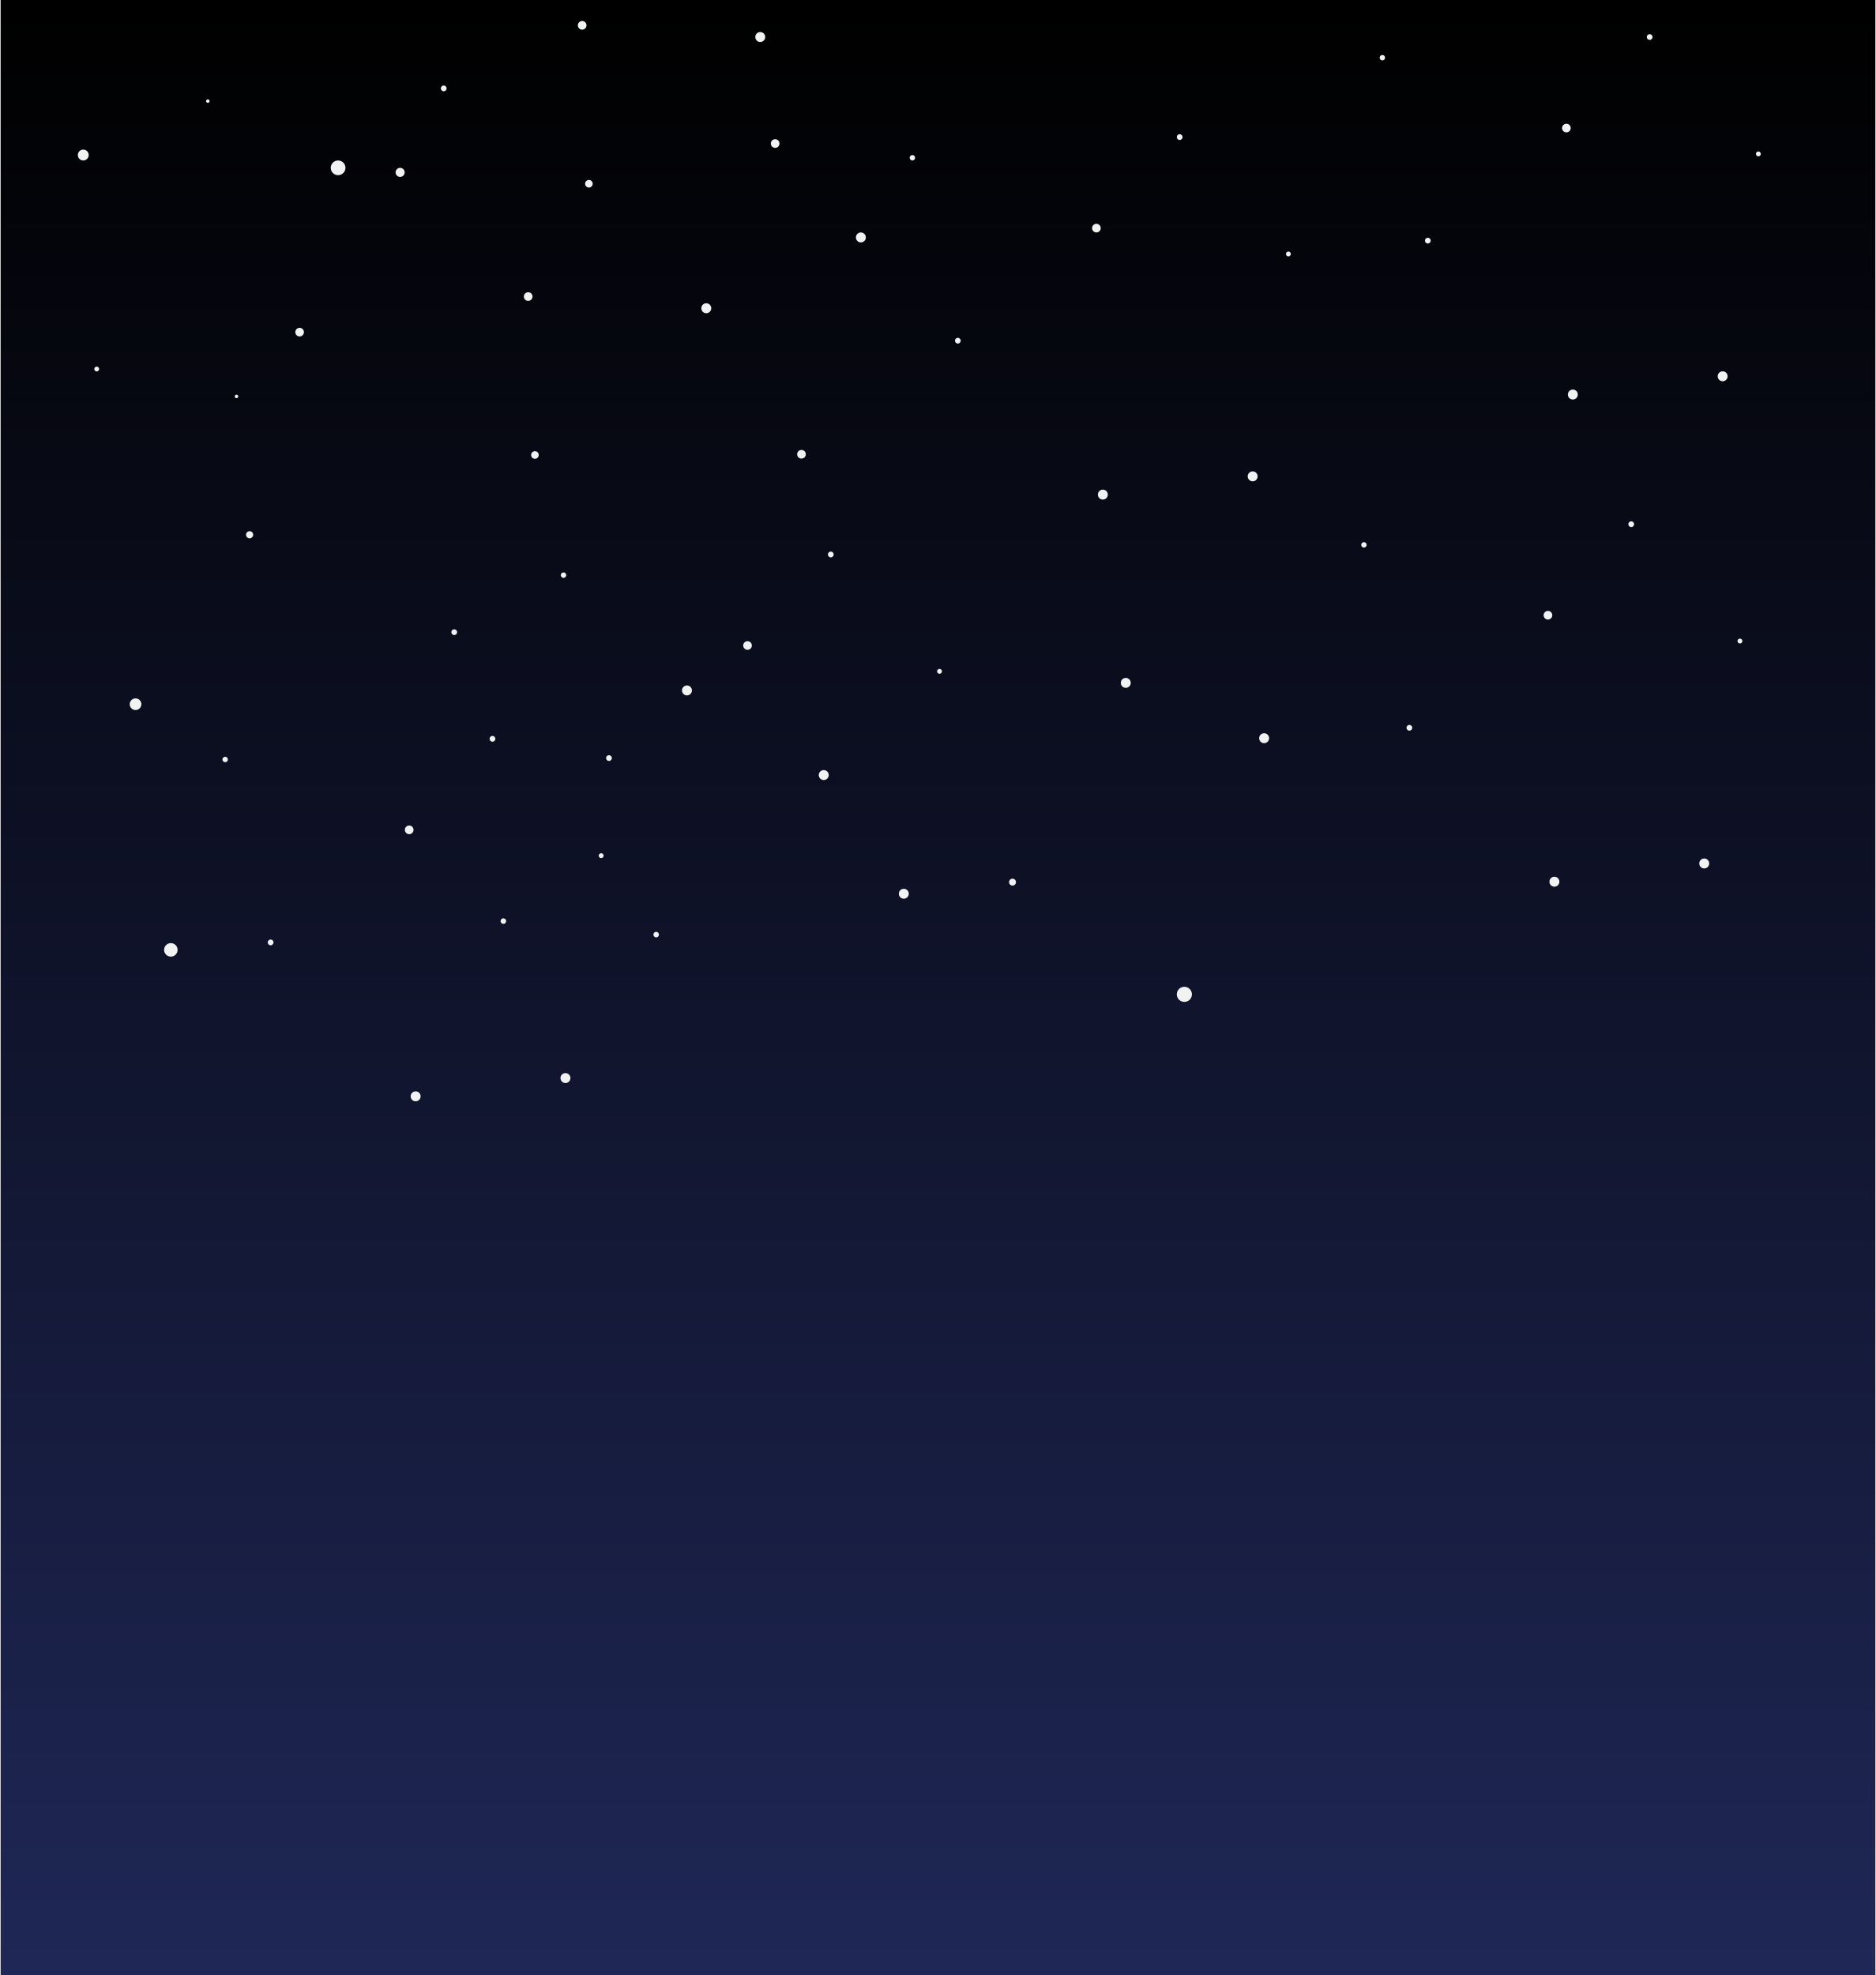
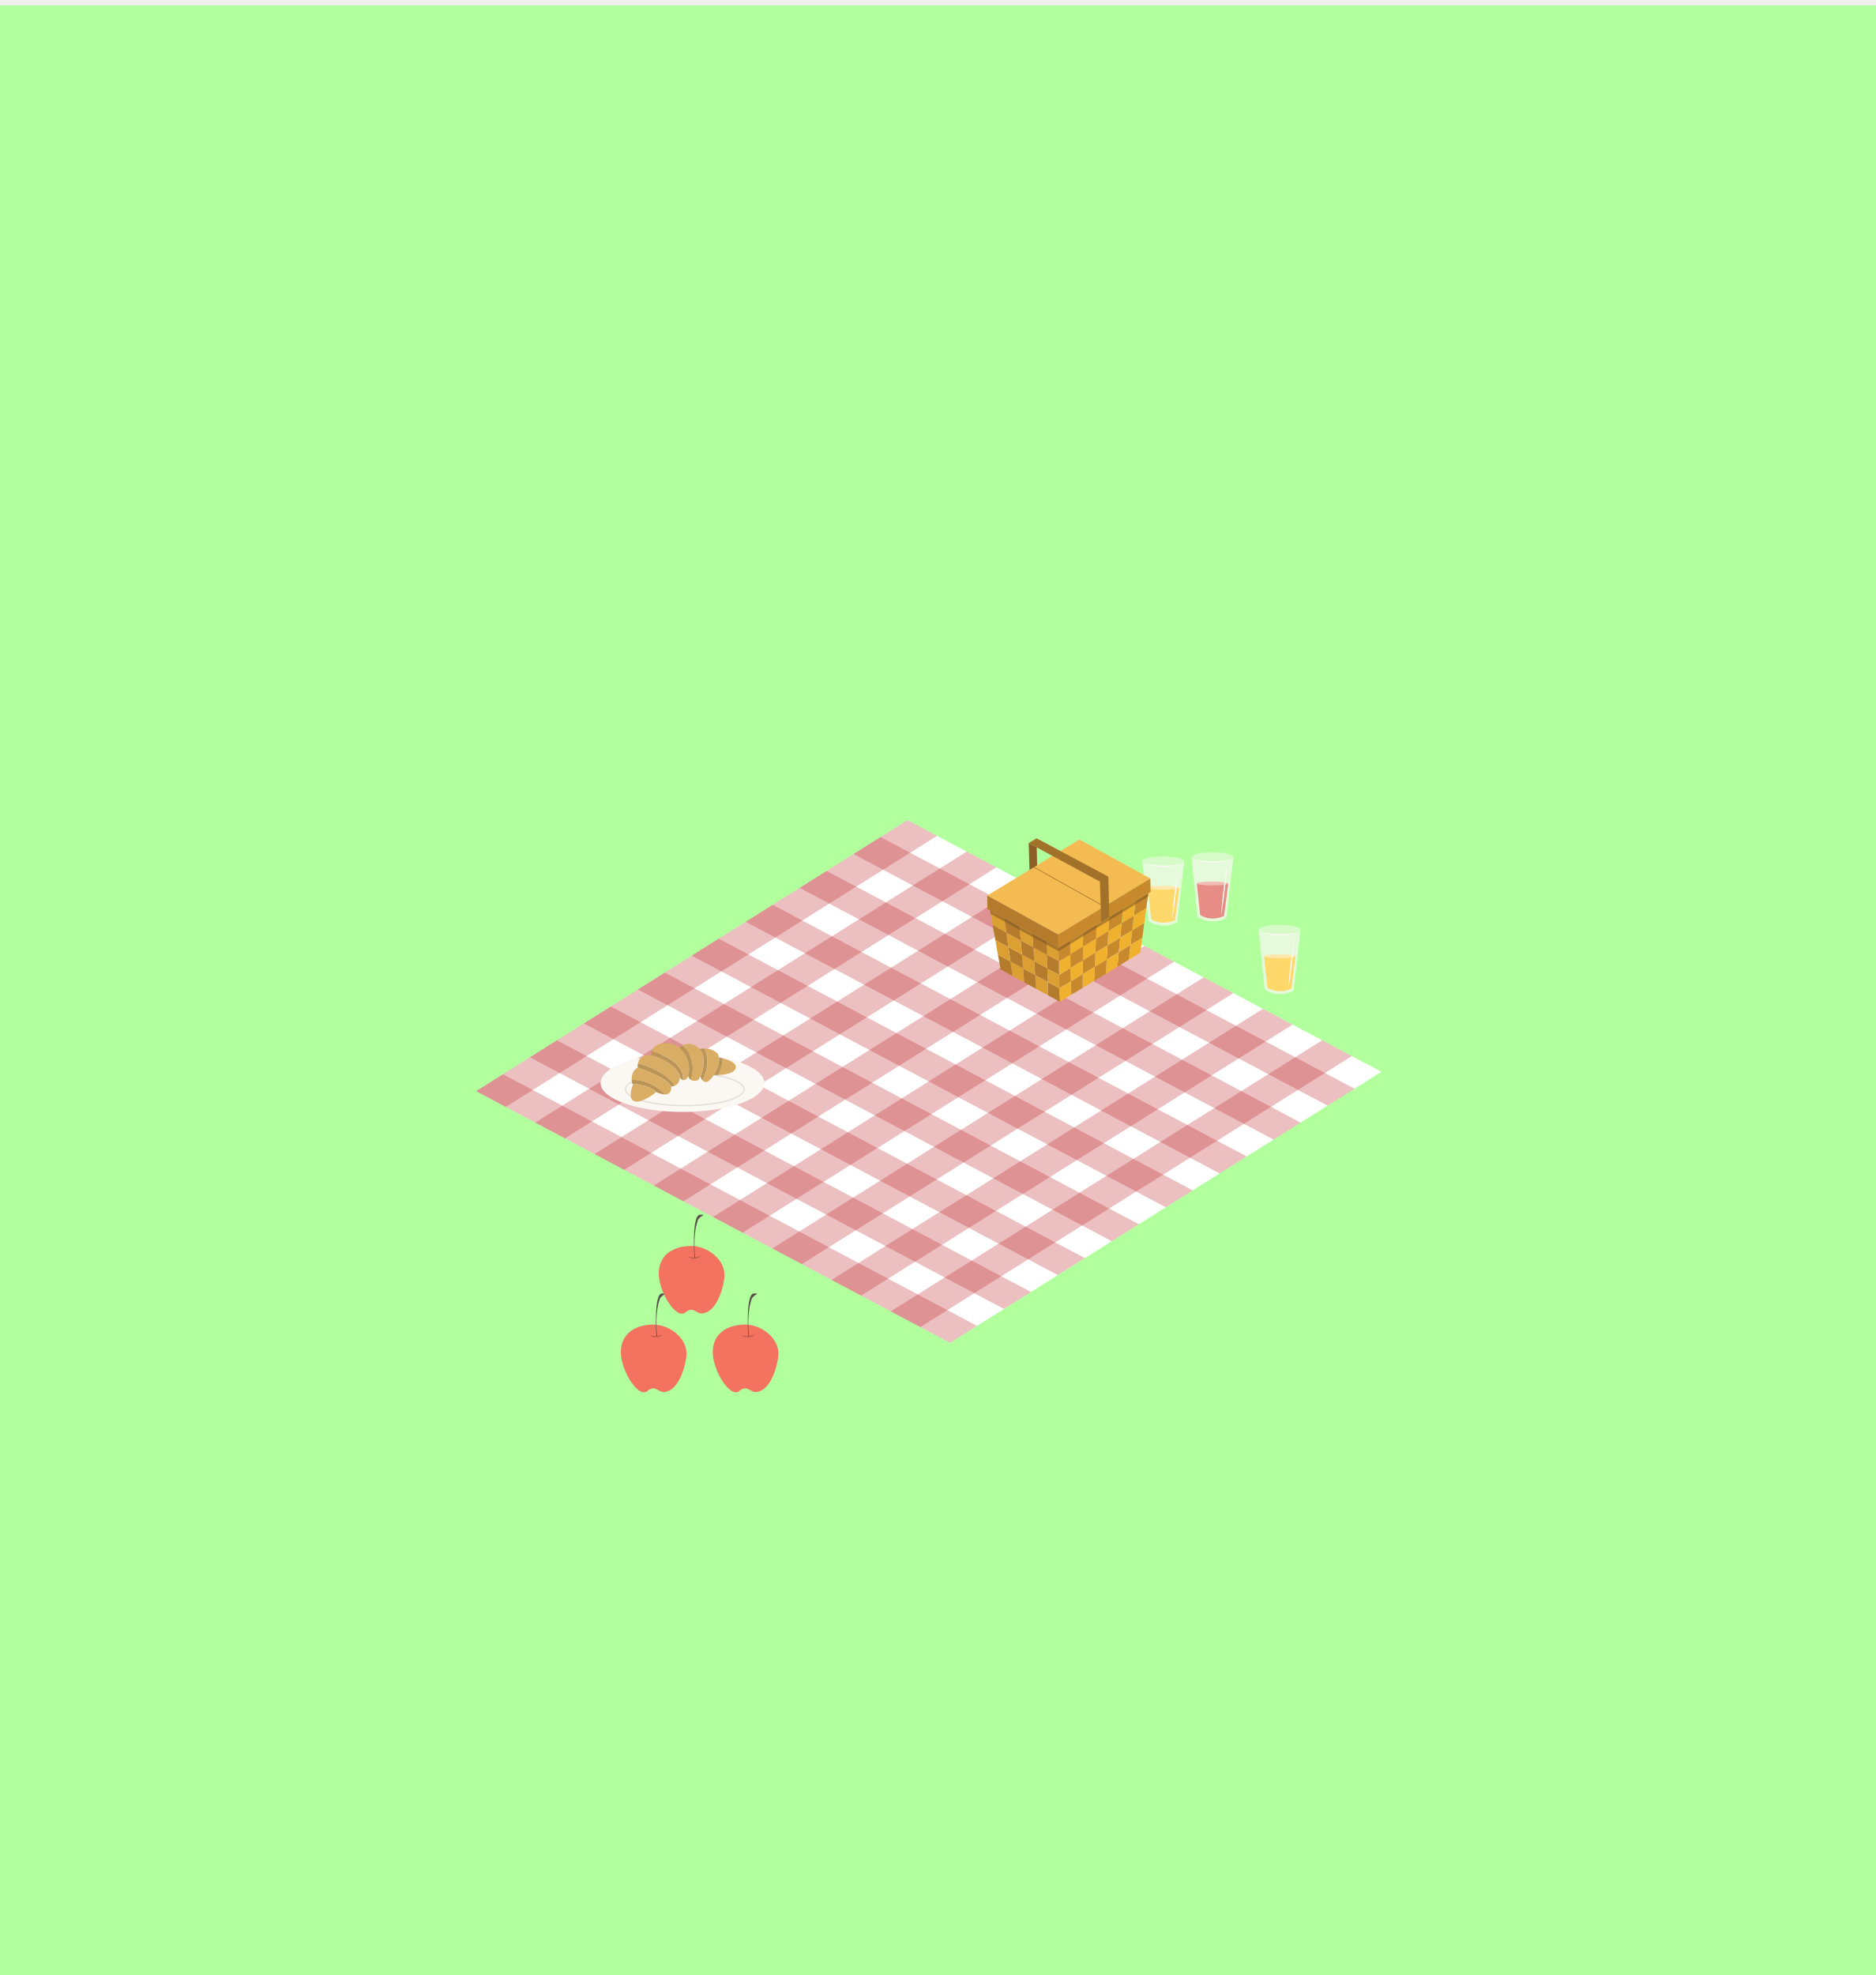
<svg xmlns="http://www.w3.org/2000/svg" version="1.1" id="Layer_1" x="0px" y="0px" viewBox="0 0 1425 1500" style="enable-background:new 0 0 1425 1500;" xml:space="preserve">
  <style type="text/css">
- 	.st0{fill:url(#SVGID_1_);}
- 	.st1{fill:url(#SVGID_2_);}
- 	.st2{fill:url(#SVGID_3_);}
- 	.st3{fill:url(#SVGID_4_);}
- 	.st4{fill:url(#SVGID_5_);}
- 	.st5{fill:url(#SVGID_6_);}
- 	.st6{fill:#F1F2F2;}
+ 	.st0{fill:#B2FF9D;}
+ 	.st1{fill:#FFFFFF;}
+ 	.st2{opacity:0.3;}
+ 	.st3{fill:#C0272D;}
+ 	.st4{fill:#F37360;}
+ 	.st5{fill:#5A4E4A;}
+ 	.st6{fill:#BF5A4B;}
+ 	.st7{opacity:0.7;fill:#FBF8F3;}
+ 	.st8{opacity:0.5;fill:#FBF8F3;}
+ 	.st9{fill:#FBF8F3;}
+ 	.st10{fill:#FFD86C;}
+ 	.st11{fill:#FFE8AE;}
+ 	.st12{fill:#E88D85;}
+ 	.st13{fill:#F1BBB6;}
+ 	.st14{fill:#C7892B;}
+ 	.st15{fill:#F0B12F;}
+ 	.st16{fill:#B47B2C;}
+ 	.st17{fill:#DB9F32;}
+ 	.st18{opacity:0.56;fill:#7F5522;}
+ 	.st19{fill:none;}
+ 	.st20{fill:#F5BB53;}
+ 	.st21{fill:#8C5D25;}
+ 	.st22{fill:#A2712A;}
+ 	.st23{fill:none;stroke:#A2712A;stroke-width:0.5;stroke-linejoin:round;stroke-miterlimit:10;}
+ 	.st24{fill:none;stroke:#E3DFDA;stroke-miterlimit:10;}
+ 	.st25{fill:#DAAD65;}
+ 	.st26{fill:#BB9557;}
</style>
-   <linearGradient id="SVGID_1_" gradientUnits="userSpaceOnUse" x1="-1081" y1="1178.5" x2="419" y2="1178.5" gradientTransform="matrix(6.123234e-17 -1 1 6.123234e-17 -466 419)">
-     <stop offset="0" style="stop-color:#1F2756" />
-     <stop offset="1" style="stop-color:#000000" />
-   </linearGradient>
-   <polygon class="st0" points="1424.5,0 1424.5,1500 0.5,1500 0.5,0 " />
-   <path class="st6" d="M841.5,375.65c0,2.09-1.69,3.78-3.78,3.78c-2.09,0-3.78-1.69-3.78-3.78c0-2.09,1.69-3.78,3.78-3.78  C839.81,371.87,841.5,373.56,841.5,375.65z" />
-   <path class="st6" d="M771.73,669.98c0,1.45-1.18,2.63-2.63,2.63c-1.45,0-2.63-1.18-2.63-2.63c0-1.45,1.18-2.63,2.63-2.63  C770.55,667.36,771.73,668.53,771.73,669.98z" />
-   <circle class="st6" cx="102.96" cy="534.85" r="4.43" />
-   <path class="st6" d="M180.96,301.08c0,0.73-0.59,1.32-1.32,1.32c-0.73,0-1.32-0.59-1.32-1.32c0-0.73,0.59-1.32,1.32-1.32  C180.37,299.77,180.96,300.36,180.96,301.08z" />
-   <path class="st6" d="M159.19,76.8c0,0.73-0.59,1.32-1.32,1.32c-0.73,0-1.32-0.59-1.32-1.32c0-0.73,0.59-1.32,1.32-1.32  C158.6,75.48,159.19,76.07,159.19,76.8z" />
-   <path class="st6" d="M230.87,252.26c0,1.81-1.47,3.28-3.28,3.28c-1.81,0-3.28-1.47-3.28-3.28s1.47-3.28,3.28-3.28  C229.4,248.98,230.87,250.45,230.87,252.26z" />
-   <path class="st6" d="M75.27,280.27c0,1.01-0.82,1.83-1.83,1.83c-1.01,0-1.83-0.82-1.83-1.83c0-1.01,0.82-1.83,1.83-1.83  C74.45,278.44,75.27,279.26,75.27,280.27z" />
-   <circle class="st6" cx="382.36" cy="699.57" r="2.11" />
-   <circle class="st6" cx="189.6" cy="406.14" r="2.71" />
-   <circle class="st6" cx="256.82" cy="127.47" r="5.59" />
-   <circle class="st6" cx="303.94" cy="130.92" r="3.45" />
-   <circle class="st6" cx="832.82" cy="173.26" r="3.29" />
-   <path class="st6" d="M955.3,361.79c0,2.09-1.69,3.78-3.78,3.78c-2.09,0-3.78-1.69-3.78-3.78c0-2.09,1.69-3.78,3.78-3.78  C953.61,358.01,955.3,359.7,955.3,361.79z" />
-   <path class="st6" d="M905.38,755.2c0,3.17-2.57,5.75-5.75,5.75c-3.17,0-5.75-2.57-5.75-5.75c0-3.17,2.57-5.75,5.75-5.75  C902.81,749.45,905.38,752.03,905.38,755.2z" />
-   <circle class="st6" cx="406.33" cy="345.56" r="2.89" />
-   <path class="st6" d="M134.9,721.42c0,2.83-2.3,5.13-5.13,5.13c-2.83,0-5.13-2.3-5.13-5.13s2.3-5.13,5.13-5.13  C132.6,716.29,134.9,718.59,134.9,721.42z" />
-   <path class="st6" d="M67.38,117.75c0,2.28-1.85,4.13-4.13,4.13c-2.28,0-4.13-1.85-4.13-4.13s1.85-4.13,4.13-4.13  C65.54,113.62,67.38,115.47,67.38,117.75z" />
-   <path class="st6" d="M695.1,119.82c0,1.14-0.92,2.06-2.06,2.06c-1.14,0-2.07-0.92-2.07-2.06s0.92-2.06,2.07-2.06  C694.17,117.75,695.1,118.68,695.1,119.82z" />
-   <path class="st6" d="M898.26,104.12c0,1.21-0.98,2.19-2.19,2.19c-1.21,0-2.19-0.98-2.19-2.19c0-1.21,0.98-2.19,2.19-2.19  C897.28,101.93,898.26,102.91,898.26,104.12z" />
-   <path class="st6" d="M729.75,258.75c0,1.21-0.98,2.19-2.19,2.19s-2.19-0.98-2.19-2.19c0-1.21,0.98-2.19,2.19-2.19  S729.75,257.55,729.75,258.75z" />
-   <circle class="st6" cx="608.8" cy="345.01" r="3.29" />
-   <path class="st6" d="M540.27,234.11c0,2.09-1.69,3.78-3.78,3.78c-2.09,0-3.78-1.69-3.78-3.78c0-2.09,1.69-3.78,3.78-3.78  C538.58,230.33,540.27,232.02,540.27,234.11z" />
-   <path class="st6" d="M657.7,180.33c0,2.09-1.69,3.78-3.78,3.78c-2.09,0-3.78-1.69-3.78-3.78c0-2.09,1.69-3.78,3.78-3.78  C656.01,176.55,657.7,178.24,657.7,180.33z" />
-   <path class="st6" d="M339.24,67.13c0,1.21-0.98,2.19-2.19,2.19c-1.21,0-2.19-0.98-2.19-2.19s0.98-2.19,2.19-2.19  C338.26,64.94,339.24,65.92,339.24,67.13z" />
-   <circle class="st6" cx="401.21" cy="225.24" r="3.29" />
-   <circle class="st6" cx="447.33" cy="139.56" r="2.89" />
-   <circle class="st6" cx="588.8" cy="109.01" r="3.29" />
-   <path class="st6" d="M581.27,28.11c0,2.09-1.69,3.78-3.78,3.78c-2.09,0-3.78-1.69-3.78-3.78c0-2.09,1.69-3.78,3.78-3.78  C579.58,24.33,581.27,26.02,581.27,28.11z" />
-   <circle class="st6" cx="442.21" cy="19.24" r="3.29" />
-   <circle class="st6" cx="498.42" cy="709.83" r="2.11" />
-   <path class="st6" d="M525.59,524.38c0,2.09-1.69,3.78-3.78,3.78c-2.09,0-3.78-1.69-3.78-3.78c0-2.09,1.69-3.78,3.78-3.78  C523.9,520.6,525.59,522.3,525.59,524.38z" />
-   <path class="st6" d="M858.92,518.64c0,2.09-1.69,3.78-3.78,3.78c-2.09,0-3.78-1.69-3.78-3.78c0-2.09,1.69-3.78,3.78-3.78  C857.23,514.86,858.92,516.55,858.92,518.64z" />
-   <path class="st6" d="M964.01,560.67c0,2.09-1.69,3.78-3.78,3.78c-2.09,0-3.78-1.69-3.78-3.78c0-2.09,1.69-3.78,3.78-3.78  C962.32,556.9,964.01,558.59,964.01,560.67z" />
-   <path class="st6" d="M347.22,480.14c0,1.21-0.98,2.19-2.19,2.19c-1.21,0-2.19-0.98-2.19-2.19s0.98-2.19,2.19-2.19  C346.24,477.95,347.22,478.93,347.22,480.14z" />
-   <path class="st6" d="M980.5,192.88c0,1.02-0.83,1.85-1.85,1.85c-1.02,0-1.85-0.83-1.85-1.85c0-1.02,0.83-1.85,1.85-1.85  C979.67,191.03,980.5,191.86,980.5,192.88z" />
-   <path class="st6" d="M1198.5,299.65c0,2.09-1.69,3.78-3.78,3.78c-2.09,0-3.78-1.69-3.78-3.78c0-2.09,1.69-3.78,3.78-3.78  C1196.81,295.87,1198.5,297.56,1198.5,299.65z" />
-   <circle class="st6" cx="1189.82" cy="97.26" r="3.29" />
-   <path class="st6" d="M1312.3,285.79c0,2.09-1.69,3.78-3.78,3.78c-2.09,0-3.78-1.69-3.78-3.78c0-2.09,1.69-3.78,3.78-3.78  C1310.61,282.01,1312.3,283.7,1312.3,285.79z" />
-   <path class="st6" d="M1052.1,43.82c0,1.14-0.92,2.06-2.06,2.06c-1.14,0-2.07-0.92-2.07-2.06s0.92-2.06,2.07-2.06  C1051.17,41.75,1052.1,42.68,1052.1,43.82z" />
-   <path class="st6" d="M1255.26,28.12c0,1.21-0.98,2.19-2.19,2.19c-1.21,0-2.19-0.98-2.19-2.19c0-1.21,0.98-2.19,2.19-2.19  C1254.28,25.93,1255.26,26.91,1255.26,28.12z" />
-   <path class="st6" d="M1086.75,182.75c0,1.21-0.98,2.19-2.19,2.19c-1.21,0-2.19-0.98-2.19-2.19s0.98-2.19,2.19-2.19  C1085.77,180.57,1086.75,181.55,1086.75,182.75z" />
-   <path class="st6" d="M1337.5,116.88c0,1.02-0.83,1.85-1.85,1.85s-1.85-0.83-1.85-1.85c0-1.02,0.83-1.85,1.85-1.85  S1337.5,115.86,1337.5,116.88z" />
-   <path class="st6" d="M1184.5,669.65c0,2.09-1.69,3.78-3.78,3.78c-2.09,0-3.78-1.69-3.78-3.78c0-2.09,1.69-3.78,3.78-3.78  C1182.81,665.87,1184.5,667.56,1184.5,669.65z" />
-   <circle class="st6" cx="1175.82" cy="467.26" r="3.29" />
-   <path class="st6" d="M1298.3,655.79c0,2.09-1.69,3.78-3.78,3.78c-2.09,0-3.78-1.69-3.78-3.78c0-2.09,1.69-3.78,3.78-3.78  C1296.61,652.01,1298.3,653.7,1298.3,655.79z" />
-   <path class="st6" d="M1038.1,413.82c0,1.14-0.92,2.06-2.06,2.06c-1.14,0-2.07-0.92-2.07-2.06c0-1.14,0.92-2.06,2.07-2.06  C1037.17,411.75,1038.1,412.68,1038.1,413.82z" />
-   <path class="st6" d="M1241.26,398.12c0,1.21-0.98,2.19-2.19,2.19c-1.21,0-2.19-0.98-2.19-2.19c0-1.21,0.98-2.19,2.19-2.19  C1240.28,395.93,1241.26,396.91,1241.26,398.12z" />
-   <path class="st6" d="M1072.75,552.75c0,1.21-0.98,2.19-2.19,2.19c-1.21,0-2.19-0.98-2.19-2.19c0-1.21,0.98-2.19,2.19-2.19  C1071.77,550.57,1072.75,551.55,1072.75,552.75z" />
-   <path class="st6" d="M1323.5,486.88c0,1.02-0.83,1.85-1.85,1.85s-1.85-0.83-1.85-1.85s0.83-1.85,1.85-1.85  S1323.5,485.86,1323.5,486.88z" />
-   <path class="st6" d="M629.5,588.65c0,2.09-1.69,3.78-3.78,3.78c-2.09,0-3.78-1.69-3.78-3.78c0-2.09,1.69-3.78,3.78-3.78  C627.81,584.87,629.5,586.56,629.5,588.65z" />
-   <circle class="st6" cx="567.82" cy="490.26" r="3.29" />
-   <path class="st6" d="M690.3,678.79c0,2.09-1.69,3.78-3.78,3.78c-2.09,0-3.78-1.69-3.78-3.78c0-2.09,1.69-3.78,3.78-3.78  C688.61,675.01,690.3,676.7,690.3,678.79z" />
-   <path class="st6" d="M430.1,436.82c0,1.14-0.92,2.06-2.06,2.06c-1.14,0-2.07-0.92-2.07-2.06c0-1.14,0.92-2.06,2.07-2.06  C429.17,434.75,430.1,435.68,430.1,436.82z" />
-   <path class="st6" d="M633.26,421.12c0,1.21-0.98,2.19-2.19,2.19c-1.21,0-2.19-0.98-2.19-2.19c0-1.21,0.98-2.19,2.19-2.19  C632.28,418.93,633.26,419.91,633.26,421.12z" />
-   <path class="st6" d="M464.75,575.75c0,1.21-0.98,2.19-2.19,2.19c-1.21,0-2.19-0.98-2.19-2.19c0-1.21,0.98-2.19,2.19-2.19  C463.77,573.57,464.75,574.55,464.75,575.75z" />
-   <path class="st6" d="M715.5,509.88c0,1.02-0.83,1.85-1.85,1.85c-1.02,0-1.85-0.83-1.85-1.85s0.83-1.85,1.85-1.85  C714.67,508.03,715.5,508.86,715.5,509.88z" />
-   <path class="st6" d="M319.5,832.65c0,2.09-1.69,3.78-3.78,3.78c-2.09,0-3.78-1.69-3.78-3.78c0-2.09,1.69-3.78,3.78-3.78  C317.81,828.87,319.5,830.56,319.5,832.65z" />
-   <circle class="st6" cx="310.82" cy="630.26" r="3.29" />
-   <path class="st6" d="M433.3,818.79c0,2.09-1.69,3.78-3.78,3.78c-2.09,0-3.78-1.69-3.78-3.78c0-2.09,1.69-3.78,3.78-3.78  C431.61,815.01,433.3,816.7,433.3,818.79z" />
-   <path class="st6" d="M173.1,576.82c0,1.14-0.92,2.06-2.06,2.06c-1.14,0-2.07-0.92-2.07-2.06c0-1.14,0.92-2.06,2.07-2.06  C172.17,574.75,173.1,575.68,173.1,576.82z" />
-   <path class="st6" d="M376.26,561.12c0,1.21-0.98,2.19-2.19,2.19s-2.19-0.98-2.19-2.19c0-1.21,0.98-2.19,2.19-2.19  S376.26,559.91,376.26,561.12z" />
-   <path class="st6" d="M207.75,715.75c0,1.21-0.98,2.19-2.19,2.19c-1.21,0-2.19-0.98-2.19-2.19c0-1.21,0.98-2.19,2.19-2.19  C206.77,713.57,207.75,714.55,207.75,715.75z" />
-   <path class="st6" d="M458.5,649.88c0,1.02-0.83,1.85-1.85,1.85s-1.85-0.83-1.85-1.85c0-1.02,0.83-1.85,1.85-1.85  S458.5,648.86,458.5,649.88z" />
+   <rect y="4.1" class="st0" width="1425" height="1495.9" />
+   <g>
+     <polygon class="st1" points="1049.3,814 689.3,622.9 361.6,828.7 721.6,1019.9  " />
+     <g>
+       <g class="st2">
+         <polygon class="st3" points="384.1,840.7 361.6,828.7 689.3,622.9 711.8,634.8    " />
+         <polygon class="st3" points="429.1,864.6 406.6,852.6 734.3,646.8 756.8,658.7    " />
+         <polygon class="st3" points="474.1,888.5 451.6,876.5 779.3,670.6 801.8,682.6    " />
+         <polygon class="st3" points="519.1,912.4 496.6,900.4 824.3,694.5 846.8,706.5    " />
+         <polygon class="st3" points="564.1,936.2 541.6,924.3 869.3,718.4 891.8,730.4    " />
+         <polygon class="st3" points="609.1,960.1 586.6,948.2 914.3,742.3 936.8,754.3    " />
+         <polygon class="st3" points="654.1,984 631.6,972.1 959.3,766.2 981.8,778.2    " />
+         <polygon class="st3" points="699.1,1007.9 676.6,996 1004.3,790.1 1026.8,802.1    " />
+       </g>
+       <g class="st2">
+         <polygon class="st3" points="648.3,648.6 668.8,635.7 1028.9,826.9 1008.4,839.7    " />
+         <polygon class="st3" points="607.4,674.3 627.9,661.5 987.9,852.6 967.4,865.5    " />
+         <polygon class="st3" points="566.4,700.1 586.9,687.2 946.9,878.3 926.4,891.2    " />
+         <polygon class="st3" points="525.4,725.8 545.9,712.9 906,904.1 885.5,916.9    " />
+         <polygon class="st3" points="484.5,751.5 505,738.7 865,929.8 844.5,942.7    " />
+         <polygon class="st3" points="443.5,777.3 464,764.4 824,955.5 803.5,968.4    " />
+         <polygon class="st3" points="402.5,803 423,790.1 783.1,981.3 762.6,994.1    " />
+         <polygon class="st3" points="361.6,828.7 382.1,815.9 742.1,1007 721.6,1019.9    " />
+       </g>
+     </g>
+   </g>
+   <g>
+     <path class="st4" d="M591,1031.7c0.1-0.6,0.2-1.1,0.2-1.7c1.5-13.2-12.7-24-25.1-24c-12.8,0-24.6,6.1-24.7,20.8   c0,8.8,5,20.5,11.1,26.9c1.7,1.7,3.7,3.5,6.1,3.7c2.9,0.2,3.1-1.7,5.6-2.6c4.5-1.6,6,2.9,10.5,2.4   C584.6,1056,589.6,1040.7,591,1031.7z" />
+     <path class="st5" d="M568.4,1015.3c0,0-2.3-32.7,4.2-32.9c6.5-0.3-1.3,0.8-1.9,5.1c0,0-2.4,6.2-2.3,17.8   C568.5,1016.9,569.9,1014.7,568.4,1015.3z" />
+     <g>
+       <path class="st6" d="M563.3,1013.9c1.7,0.6,3.5,0.9,5.2,0.8c0.9,0,1.7-0.2,2.6-0.4c0.8-0.2,1.7-0.6,2.5-0.9    c-1.3,1.4-3.1,2.2-5.1,2.3c-1,0-1.9-0.1-2.8-0.4C564.8,1015,563.9,1014.6,563.3,1013.9z" />
+     </g>
+   </g>
+   <g>
+     <path class="st4" d="M521.2,1031.7c0.1-0.6,0.2-1.1,0.2-1.7c1.5-13.2-12.7-24-25.1-24c-12.8,0-24.6,6.1-24.7,20.8   c0,8.8,5,20.5,11.1,26.9c1.7,1.7,3.7,3.5,6.1,3.7c2.9,0.2,3.1-1.7,5.6-2.6c4.5-1.6,6,2.9,10.5,2.4   C514.8,1056,519.8,1040.7,521.2,1031.7z" />
+     <path class="st5" d="M498.6,1015.3c0,0-2.3-32.7,4.2-32.9c6.5-0.3-1.3,0.8-1.9,5.1c0,0-2.4,6.2-2.3,17.8   C498.7,1016.9,500.1,1014.7,498.6,1015.3z" />
+     <g>
+       <path class="st6" d="M493.4,1013.9c1.7,0.6,3.5,0.9,5.2,0.8c0.9,0,1.7-0.2,2.6-0.4c0.8-0.2,1.7-0.6,2.5-0.9    c-1.3,1.4-3.1,2.2-5.1,2.3c-1,0-1.9-0.1-2.8-0.4C495,1015,494.1,1014.6,493.4,1013.9z" />
+     </g>
+   </g>
+   <g>
+     <path class="st4" d="M550,972c0.1-0.6,0.2-1.1,0.2-1.7c1.5-13.2-12.7-24-25.1-24c-12.8,0-24.6,6.1-24.7,20.8   c0,8.8,5,20.5,11.1,26.9c1.7,1.7,3.7,3.5,6.1,3.7c2.9,0.2,3.1-1.7,5.6-2.6c4.5-1.6,6,2.9,10.5,2.4C543.7,996.3,548.7,980.9,550,972   z" />
+     <path class="st5" d="M527.5,955.5c0,0-2.3-32.7,4.2-32.9c6.5-0.3-1.3,0.8-1.9,5.1c0,0-2.4,6.2-2.3,17.8   C527.5,957.2,529,955,527.5,955.5z" />
+     <g>
+       <path class="st6" d="M522.3,954.2c1.7,0.6,3.5,0.9,5.2,0.8c0.9,0,1.7-0.2,2.6-0.4c0.8-0.2,1.7-0.6,2.5-0.9    c-1.3,1.4-3.1,2.2-5.1,2.3c-1,0-1.9-0.1-2.8-0.4C523.8,955.3,523,954.8,522.3,954.2z" />
+     </g>
+   </g>
+   <g>
+     <path class="st7" d="M971.9,709.8c-8.8,0-15.9-1.6-15.9-3.7l4.6,45.4c0,0,9.8,7.1,21.9,1.1l5.4-46.5   C987.9,708.2,980.8,709.8,971.9,709.8z" />
+     <path class="st8" d="M971.9,702.5c-8.8,0-15.9,1.6-15.9,3.7c0,2,7.1,3.7,15.9,3.7c8.8,0,15.9-1.6,15.9-3.7   C987.9,704.1,980.8,702.5,971.9,702.5z" />
+     <g>
+       <path class="st9" d="M957.1,707.5c1.2,0.3,2.4,0.6,3.6,0.8c1.2,0.2,2.4,0.4,3.6,0.6c2.4,0.3,4.9,0.5,7.3,0.5    c2.4,0.1,4.9-0.1,7.3-0.3l1.8-0.2l1.8-0.3c1.2-0.2,2.4-0.5,3.6-0.8c-2.3,0.9-4.7,1.7-7.2,2.1l-0.9,0.2l-0.9,0.1l-1.9,0.2    c-1.2,0.1-2.5,0.1-3.7,0.1c-2.5-0.1-5-0.3-7.4-0.8C961.8,709.1,959.4,708.5,957.1,707.5z" />
+     </g>
+     <path class="st10" d="M960.2,726.2l2.5,23.9c0,0,7.3,5.5,18.2,0.8l3.2-24.6H960.2z" />
+     <path class="st11" d="M984.1,726.2c0,0.8-5.4,1.5-12,1.5c-6.6,0-12-0.7-12-1.5c0-0.8,5.4-1.5,12-1.5   C978.8,724.7,984.1,725.4,984.1,726.2z" />
+     <g>
+       <path class="st9" d="M983.1,712.6c-0.2,3.1-0.4,6.3-0.7,9.4c-0.3,3.1-0.6,6.3-1,9.4c-0.4,3.1-0.8,6.2-1.2,9.3l-0.7,4.7    c-0.3,1.6-0.5,3.1-0.8,4.7c0.1-1.6,0.2-3.1,0.3-4.7l0.4-4.7c0.3-3.1,0.6-6.3,1-9.4c0.4-3.1,0.8-6.2,1.2-9.3    C982.1,718.8,982.5,715.7,983.1,712.6z" />
+     </g>
+   </g>
+   <g>
+     <path class="st7" d="M883.6,657.8c-8.8,0-15.9-1.6-15.9-3.7l4.6,45.4c0,0,9.8,7.1,21.9,1.1l5.4-46.5   C899.6,656.2,892.4,657.8,883.6,657.8z" />
+     <path class="st8" d="M883.6,650.5c-8.8,0-15.9,1.6-15.9,3.7s7.1,3.7,15.9,3.7s15.9-1.6,15.9-3.7S892.4,650.5,883.6,650.5z" />
+     <g>
+       <path class="st9" d="M868.8,655.5c1.2,0.3,2.4,0.6,3.6,0.8c1.2,0.2,2.4,0.4,3.6,0.6c2.4,0.3,4.9,0.5,7.3,0.5    c2.4,0.1,4.9-0.1,7.3-0.3l1.8-0.2l1.8-0.3c1.2-0.2,2.4-0.5,3.6-0.8c-2.3,0.9-4.7,1.7-7.2,2.1l-0.9,0.2l-0.9,0.1l-1.9,0.2    c-1.2,0.1-2.5,0.1-3.7,0.1c-2.5-0.1-5-0.3-7.4-0.8C873.5,657.1,871.1,656.5,868.8,655.5z" />
+     </g>
+     <path class="st10" d="M871.9,674.2l2.5,23.9c0,0,7.3,5.5,18.2,0.8l3.2-24.6H871.9z" />
+     <path class="st11" d="M895.8,674.2c0,0.8-5.4,1.5-12,1.5c-6.6,0-12-0.7-12-1.5c0-0.8,5.4-1.5,12-1.5   C890.5,672.7,895.8,673.4,895.8,674.2z" />
+     <g>
+       <path class="st9" d="M894.8,660.6c-0.2,3.1-0.4,6.3-0.7,9.4c-0.3,3.1-0.6,6.3-1,9.4c-0.4,3.1-0.8,6.2-1.2,9.3l-0.7,4.7    c-0.3,1.6-0.5,3.1-0.8,4.7c0.1-1.6,0.2-3.1,0.3-4.7l0.4-4.7c0.3-3.1,0.6-6.3,1-9.4c0.4-3.1,0.8-6.2,1.2-9.3    C893.7,666.8,894.2,663.7,894.8,660.6z" />
+     </g>
+   </g>
+   <g>
+     <path class="st7" d="M920.9,654.6c-8.8,0-15.9-1.6-15.9-3.7l4.6,45.4c0,0,9.8,7.1,21.9,1.1l5.4-46.5   C936.8,653,929.7,654.6,920.9,654.6z" />
+     <path class="st8" d="M920.9,647.3c-8.8,0-15.9,1.6-15.9,3.7c0,2,7.1,3.7,15.9,3.7c8.8,0,15.9-1.6,15.9-3.7   C936.8,649,929.7,647.3,920.9,647.3z" />
+     <g>
+       <path class="st9" d="M906.1,652.3c1.2,0.3,2.4,0.6,3.6,0.8c1.2,0.2,2.4,0.4,3.6,0.6c2.4,0.3,4.9,0.5,7.3,0.5    c2.4,0.1,4.9-0.1,7.3-0.3l1.8-0.2l1.8-0.3c1.2-0.2,2.4-0.5,3.6-0.8c-2.3,0.9-4.7,1.7-7.2,2.1l-0.9,0.2l-0.9,0.1l-1.9,0.2    c-1.2,0.1-2.5,0.1-3.7,0.1c-2.5-0.1-5-0.3-7.4-0.8C910.8,653.9,908.3,653.3,906.1,652.3z" />
+     </g>
+     <path class="st12" d="M909.1,671l2.5,23.9c0,0,7.3,5.5,18.2,0.8L933,671H909.1z" />
+     <path class="st13" d="M933,671c0,0.8-5.4,1.5-12,1.5c-6.6,0-12-0.7-12-1.5c0-0.8,5.4-1.5,12-1.5C927.7,669.5,933,670.2,933,671z" />
+     <g>
+       <path class="st9" d="M932,657.5c-0.2,3.1-0.4,6.3-0.7,9.4c-0.3,3.1-0.6,6.3-1,9.4c-0.4,3.1-0.8,6.2-1.2,9.3l-0.7,4.7    c-0.3,1.6-0.5,3.1-0.8,4.7c0.1-1.6,0.2-3.1,0.3-4.7l0.4-4.7c0.3-3.1,0.6-6.3,1-9.4c0.4-3.1,0.8-6.2,1.2-9.3    C931,663.7,931.4,660.6,932,657.5z" />
+     </g>
+   </g>
+   <g>
+     <polygon class="st14" points="872.3,678.4 870.7,689.7 861.3,695.5 862.5,684.7 862.4,684.4  " />
+     <polygon class="st15" points="870.7,689.7 869.2,701 860,706.6 861.3,695.5  " />
+     <polygon class="st14" points="869.2,701 867.7,712.3 858.7,717.8 860,706.6  " />
+     <polygon class="st15" points="867.7,712.3 866.2,723.6 857.4,728.9 857.4,728.9 858.7,717.8  " />
+     <polygon class="st15" points="862.4,684.4 862.5,684.7 861.3,695.5 852,701.1 853,690.1 853,690.1  " />
+     <polygon class="st14" points="861.3,695.5 860,706.6 850.9,712.2 852,701.1  " />
+     <polygon class="st15" points="860,706.6 858.7,717.8 849.8,723.2 850.9,712.2  " />
+     <polygon class="st14" points="858.7,717.8 857.4,728.9 857.4,728.9 848.8,734.2 849.8,723.2  " />
+     <polygon class="st14" points="853,690.1 853,690.1 852,701.1 841.9,707.2 842.6,696.5  " />
+     <polygon class="st15" points="852,701.1 850.9,712.2 841.3,718 841.9,707.2  " />
+     <polygon class="st14" points="850.9,712.2 849.8,723.2 840.6,728.8 841.3,718  " />
+     <polygon class="st15" points="849.8,723.2 848.8,734.2 839.9,739.6 840.6,728.8  " />
+     <polygon class="st15" points="842.6,696.5 841.9,707.2 832.5,713 832.9,702.4  " />
+     <polygon class="st14" points="841.9,707.2 841.3,718 832,723.6 832.5,713  " />
+     <polygon class="st15" points="841.3,718 840.6,728.8 831.6,734.3 832,723.6  " />
+     <polygon class="st14" points="840.6,728.8 839.9,739.6 831.2,744.9 831.6,734.3  " />
+     <polygon class="st14" points="832.9,702.4 832.5,713 822.6,719 822.7,708.6  " />
+     <polygon class="st15" points="832.5,713 832,723.6 822.6,729.4 822.6,719  " />
+     <polygon class="st14" points="832,723.6 831.6,734.3 822.5,739.8 822.6,729.4  " />
+     <polygon class="st15" points="831.6,734.3 831.2,744.9 822.5,750.2 822.4,750.2 822.5,739.8  " />
+     <polygon class="st15" points="822.7,708.6 822.6,719 813,724.9 812.7,714.6  " />
+     <polygon class="st14" points="822.6,719 822.6,729.4 813.2,735.1 813,724.9  " />
+     <polygon class="st15" points="822.6,729.4 822.5,739.8 813.5,745.3 813.2,735.1  " />
+     <polygon class="st14" points="822.5,739.8 822.4,750.2 822.5,750.2 813.7,755.5 813.5,745.3  " />
+     <polygon class="st15" points="813.5,745.3 813.7,755.5 805,760.8 804.7,750.6  " />
+     <polygon class="st14" points="813.2,735.1 813.5,745.3 804.7,750.6 804.5,740.4 804.5,740.4  " />
+     <polygon class="st15" points="813,724.9 813.2,735.1 804.5,740.4 804.5,740.4 804.3,730.1  " />
+     <polygon class="st14" points="812.7,714.6 813,724.9 804.3,730.1 804,719.9  " />
+     <polygon class="st16" points="804.7,750.6 805,760.8 796,755.9 796,755.9 795.8,745.7 804.7,750.6  " />
+     <polygon class="st17" points="804.5,740.4 804.7,750.6 804.7,750.6 795.8,745.7 795.5,735.5  " />
+     <polygon class="st16" points="804.3,730.1 804.5,740.4 795.5,735.5 795.3,725.2 804.3,730.1  " />
+     <polygon class="st17" points="804,719.9 804.3,730.1 804.3,730.1 795.3,725.2 795.1,715 804,719.9  " />
+     <polygon class="st17" points="795.8,745.7 796,755.9 796,755.9 787,751 787,751 786.3,740.5  " />
+     <polygon class="st16" points="795.5,735.5 795.8,745.7 786.3,740.5 785.6,730  " />
+     <polygon class="st17" points="795.3,725.2 795.5,735.5 785.6,730 784.9,719.5  " />
+     <polygon class="st16" points="795.1,715 795.3,725.2 784.9,719.5 784.2,709.1  " />
+     <polygon class="st16" points="786.3,740.5 787,751 787,751 778,746.1 778,746.1 777.1,735.5  " />
+     <polygon class="st17" points="785.6,730 786.3,740.5 777.1,735.5 776.2,724.9  " />
+     <polygon class="st16" points="784.9,719.5 785.6,730 776.2,724.9 775.3,714.3  " />
+     <polygon class="st17" points="784.2,709.1 784.9,719.5 775.3,714.3 774.4,703.7  " />
+     <polygon class="st17" points="777.1,735.5 778,746.1 778,746.1 769,741.2 767.5,730.2  " />
+     <polygon class="st16" points="776.2,724.9 777.1,735.5 767.5,730.2 766,719.3  " />
+     <polygon class="st17" points="775.3,714.3 776.2,724.9 766,719.3 764.5,708.3  " />
+     <polygon class="st16" points="774.4,703.7 775.3,714.3 764.5,708.3 762.9,697.4  " />
+     <polygon class="st16" points="767.5,730.2 769,741.2 760.1,736.3 758,725  " />
+     <polygon class="st17" points="766,719.3 767.5,730.2 758,725 756,713.8  " />
+     <polygon class="st16" points="764.5,708.3 766,719.3 756,713.8 754,702.6  " />
+     <polygon class="st17" points="762.9,697.4 764.5,708.3 754,702.6 752,691.4  " />
+     <polygon class="st18" points="804,719.9 804.1,722.4 752.4,694.1 752,691.4  " />
+     <polygon class="st18" points="804,719.9 804.1,722.4 871.9,681.1 872.3,678.4  " />
+     <g>
+       <polyline class="st19" points="769,741.2 769,741.2 767.5,730.2 766,719.3 764.5,708.3 762.9,697.4   " />
+       <polyline class="st19" points="796,755.9 795.8,745.7 795.5,735.5 795.3,725.2 795.1,715   " />
+       <polyline class="st19" points="787,751 786.3,740.5 785.6,730 784.9,719.5 784.2,709.1   " />
+       <polyline class="st19" points="778,746.1 777.1,735.5 776.2,724.9 775.3,714.3 774.4,703.7   " />
+       <polyline class="st19" points="813.7,755.5 813.5,745.3 813.2,735.1 813,724.9 812.7,714.6   " />
+       <polyline class="st19" points="857.4,728.9 858.7,717.8 860,706.6 861.3,695.5 862.5,684.7   " />
+       <polyline class="st19" points="848.7,734.3 848.8,734.2 849.8,723.2 850.9,712.2 852,701.1 853,690.1   " />
+       <polyline class="st19" points="839.9,739.6 840.6,728.8 841.3,718 841.9,707.2 842.6,696.5   " />
+       <polyline class="st19" points="831.2,744.9 831.2,744.9 831.6,734.3 832,723.6 832.5,713 832.9,702.4   " />
+       <polyline class="st19" points="822.4,750.2 822.5,739.8 822.6,729.4 822.6,719 822.7,708.6 822.7,708.5   " />
+     </g>
+     <g>
+       <polygon class="st20" points="803.8,709.8 873.8,667.2 819.9,637.6 749.9,680.2   " />
+       <polyline class="st16" points="750.2,690.4 804,719.9 803.8,709.8 749.9,680.2 750,690.7   " />
+       <polygon class="st14" points="873.8,667.2 874,677.4 804,719.9 803.8,709.8   " />
+     </g>
+     <polygon class="st21" points="782,660.7 787.8,657.2 787.5,643.6 781.4,640.3  " />
+     <polygon class="st22" points="787.4,636.7 781.4,640.3 787.5,643.6 835.5,669.6 836.4,700.2 842.6,696.5 841.9,665.8  " />
+     <line class="st23" x1="785.4" y1="658.6" x2="838.8" y2="688.5" />
+   </g>
+   <g>
+     <path class="st9" d="M580.6,822.5c0,12.2-27.8,22-62.2,22s-62.2-9.9-62.2-22c0-12.2,27.8-22,62.2-22S580.6,810.4,580.6,822.5z" />
+     <path class="st24" d="M565.3,827.3c0,6.9-20.2,12.4-45.1,12.4c-24.9,0-45.1-5.6-45.1-12.4c0-6.9,20.2-12.4,45.1-12.4   C545.1,814.9,565.3,820.4,565.3,827.3z" />
+   </g>
+   <g>
+     <path class="st25" d="M503.9,805c0.2,0.1,0.4,0.2,0.6,0.3C504.4,805.2,504.2,805.1,503.9,805z" />
+     <path class="st25" d="M499.9,803.1c0.9,0.4,1.8,0.8,2.6,1.2C501.7,803.8,500.8,803.5,499.9,803.1z" />
+     <path class="st25" d="M481,823.2c0.6,0,1.1,0.1,1.7,0.2C482,823.3,481.5,823.2,481,823.2z" />
+     <path class="st25" d="M484.3,810.7c0.4,0.1,0.8,0.3,1.2,0.4C484.8,810.9,484.3,810.7,484.3,810.7z" />
+     <path class="st25" d="M496.5,801.8c1.2,0.4,2.2,0.8,3.3,1.2C498.5,802.5,497.4,802.1,496.5,801.8z" />
+     <path class="st26" d="M484.6,807.6c-0.2,0.9-0.3,2-0.3,3.2c0,0,0.5,0.2,1.2,0.4c23.5,8.5,24.3,14,24.3,14s1.3,0,2.8-0.7   C506,814.4,491.3,809.3,484.6,807.6z" />
+     <path class="st25" d="M504.6,805.3c-0.2-0.1-0.4-0.2-0.6-0.3c-0.5-0.2-0.9-0.5-1.4-0.7c-0.8-0.4-1.7-0.8-2.6-1.2   c-0.1,0-0.1,0-0.2-0.1c-1-0.4-2.1-0.8-3.3-1.2c0,0-0.1,0-0.1,0c-0.2-0.1-10-2.8-11.8,5.8c6.6,1.7,21.4,6.8,28,17   c1.7-0.8,3.5-2.5,3.9-6.2C515,812.3,509.6,808.1,504.6,805.3z" />
+     <path class="st26" d="M479.8,820.2c0.1,0.9,0.2,1.9,0.5,2.9c0,0,0.3,0,0.7,0.1l0,0c0,0,0,0,0,0c0.4,0,1,0.1,1.7,0.2   c11.6,1.3,15.7,5.9,15.8,6c1.4,0.7,4.3,1.9,6.8,1.8C494.9,820.5,484,820,479.8,820.2z" />
+     <path class="st25" d="M485.6,811.2c-0.4-0.1-0.8-0.3-1.2-0.4c0,0-5.1,2.2-4.5,9.5c4.2-0.3,15.1,0.3,25.4,11c2.5-0.1,4.6-1.5,4.6-6   C507.5,819.6,490.3,812.9,485.6,811.2z" />
+     <path class="st25" d="M485.6,811.2c4.8,1.7,22,8.4,24.3,14C509.8,825.2,509,819.6,485.6,811.2z" />
+     <path class="st25" d="M482.7,823.4c-0.5-0.1-1.1-0.1-1.7-0.2c0,0,0,0,0,0c0,0-4.9,11.3,0.9,13.2c5.8,1.9,16.6-7,16.6-7l0,0   c-0.5-0.2-0.8-0.4-0.8-0.4C493.9,825.2,486.5,823.9,482.7,823.4z" />
+     <path class="st25" d="M497.7,829c0,0,0.3,0.2,0.8,0.4c-0.1-0.1-4.1-4.7-15.8-6C486.5,823.9,493.9,825.2,497.7,829z" />
+     <polygon class="st25" points="481,823.2 481,823.2 481,823.2  " />
+     <path class="st26" d="M495,798.4c-0.2,0.8-0.4,1.8-0.4,2.9c0,0,0.7,0.2,1.8,0.6c0,0,0,0,0,0c0,0,0,0,0.1,0c0.9,0.3,2,0.7,3.3,1.2   c0.1,0,0.1,0,0.2,0.1c0.8,0.3,1.7,0.7,2.6,1.2c0.5,0.2,0.9,0.5,1.4,0.7c0.2,0.1,0.4,0.2,0.6,0.3c11.3,6.1,12,13,12,13   s0.8,1.6,2.2,2C520.3,807.3,502.6,800.6,495,798.4z" />
+     <path class="st25" d="M516,795.7c-2.7-2.1-6.2-3.4-10.8-3.4c0,0-8.2-0.3-10.1,6.1c7.6,2.2,25.3,8.9,23.7,21.9c0.9,0.3,2.1,0,3.5-2   c0.2-0.3,0.4-0.7,0.6-1.2C524.4,812.6,523.4,801.3,516,795.7z" />
+     <path class="st25" d="M499.8,803c0.1,0,0.1,0,0.2,0.1C499.9,803.1,499.8,803.1,499.8,803z" />
+     <path class="st25" d="M504.6,805.3c5.1,2.8,10.4,7,12,13C516.6,818.3,515.9,811.4,504.6,805.3z" />
+     <path class="st25" d="M496.5,801.8C496.5,801.8,496.5,801.8,496.5,801.8C496.5,801.8,496.5,801.8,496.5,801.8   C496.5,801.8,496.5,801.8,496.5,801.8z" />
+     <path class="st25" d="M502.6,804.3c0.4,0.2,0.9,0.5,1.4,0.7C503.5,804.8,503.1,804.5,502.6,804.3z" />
+     <path class="st26" d="M518.3,794c-1.5,0.8-2.4,1.7-2.4,1.7c0,0,0,0,0,0c7.4,5.7,8.5,16.9,6.8,21.5l0,0c0.5,1.5,1.3,2.4,2.1,3   C529.2,805.6,522.3,797.3,518.3,794z" />
+     <path class="st25" d="M531.4,796.7c-0.3-0.3-0.6-0.7-1-1c-5-4.1-9.5-3-12.1-1.7c3.9,3.3,10.9,11.6,6.5,26.1   c2.5,1.7,5.5,0.2,5.5,0.2c0.5-0.5,1-1.5,1.6-2.7C534.3,812.5,536.5,802.3,531.4,796.7z" />
+     <path class="st25" d="M558.9,810.7c0.3-3.7-5.7-5.9-10.1-7c0,2.9-0.7,7.2-3.4,12.8C551.1,816.4,558.5,814.9,558.9,810.7z" />
+     <path class="st26" d="M546.1,803.1c0.5,3.9-1.5,9.3-4,13.3c1,0.1,2.1,0.1,3.4,0.1c2.7-5.6,3.4-9.8,3.4-12.8   C547.8,803.5,546.8,803.3,546.1,803.1z" />
+     <path class="st25" d="M546.1,803.1c-0.2-1.3-0.6-2.5-1.5-3.3c-3.1-2.9-6.9-3.5-9.6-3.5c2.3,4.2,4.4,12.3-1.2,24.4   c0.6,0.6,1.3,1,2.1,1.1c1.7,0.3,4.2-2.1,6.3-5.3C544.6,812.4,546.6,807,546.1,803.1z" />
+     <path class="st26" d="M535,796.3c-2.1,0-3.6,0.4-3.6,0.4c0,0,0,0,0,0c5.1,5.6,2.9,15.8,0.6,21c0.5,1.3,1,2.3,1.7,3   C539.4,808.5,537.2,800.5,535,796.3z" />
+   </g>
</svg>
